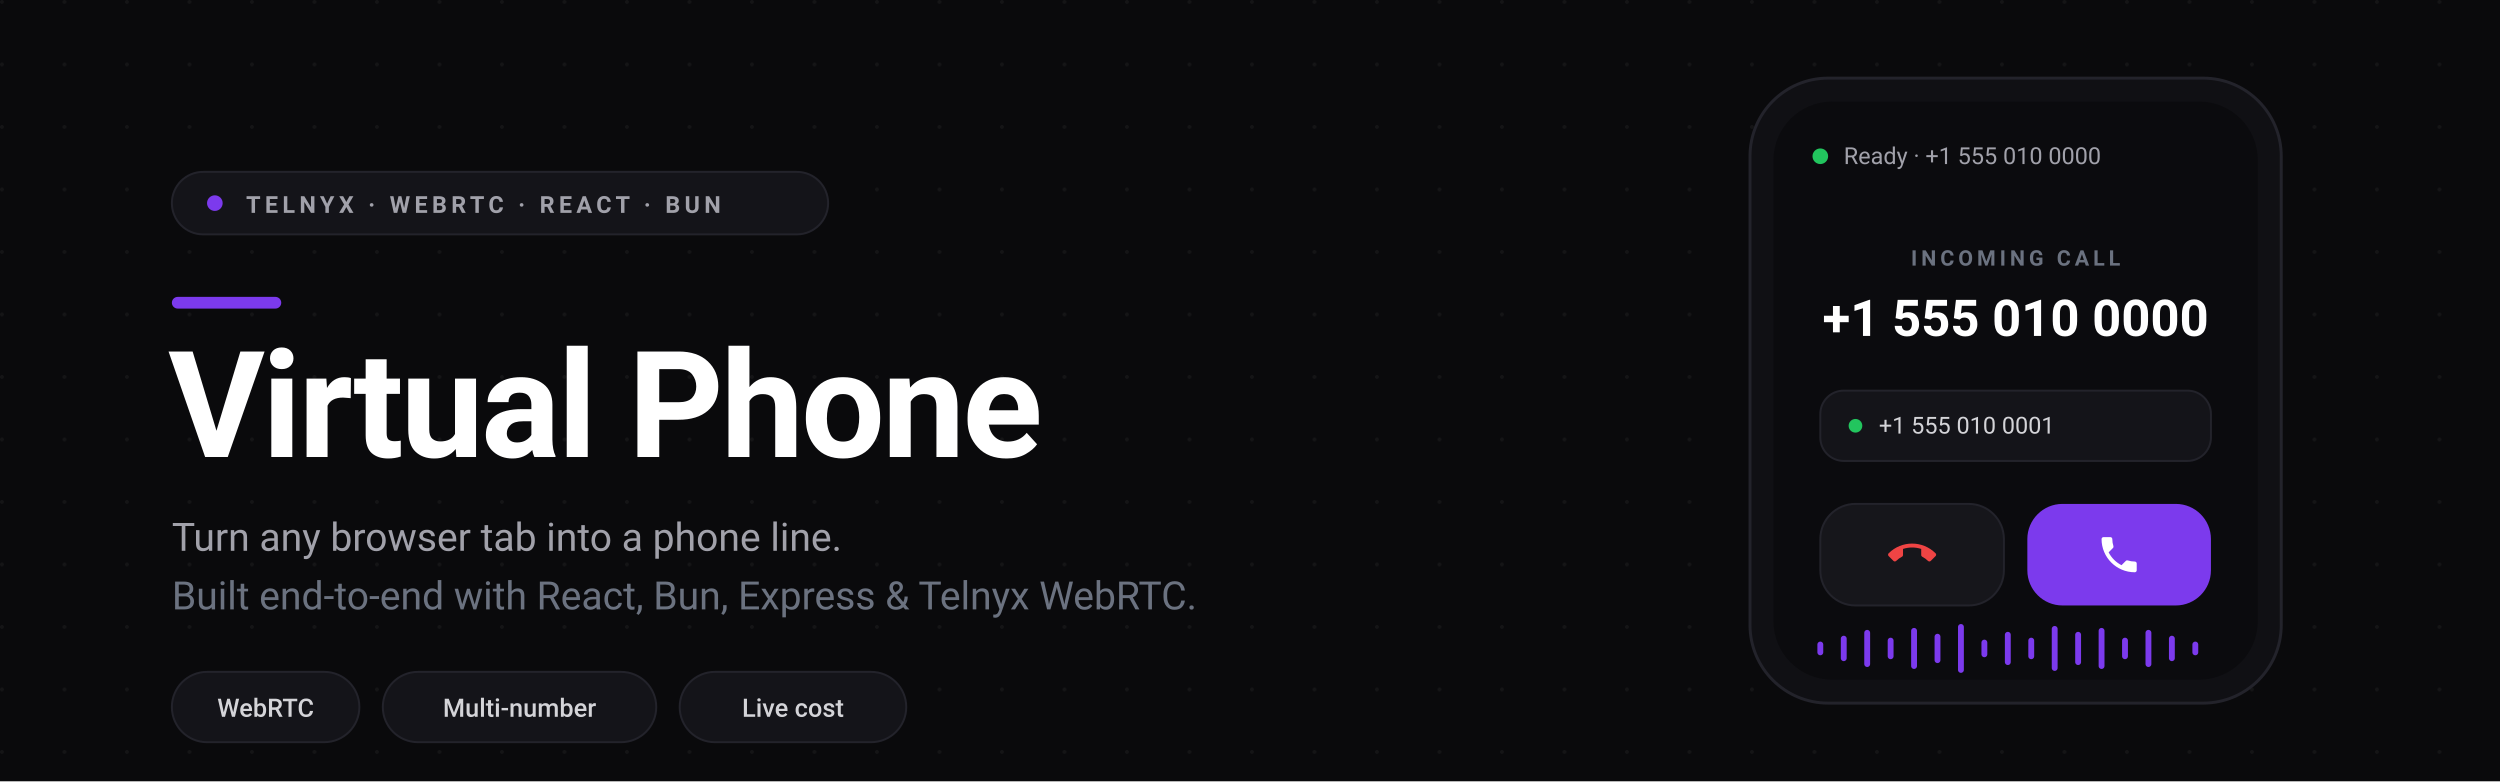
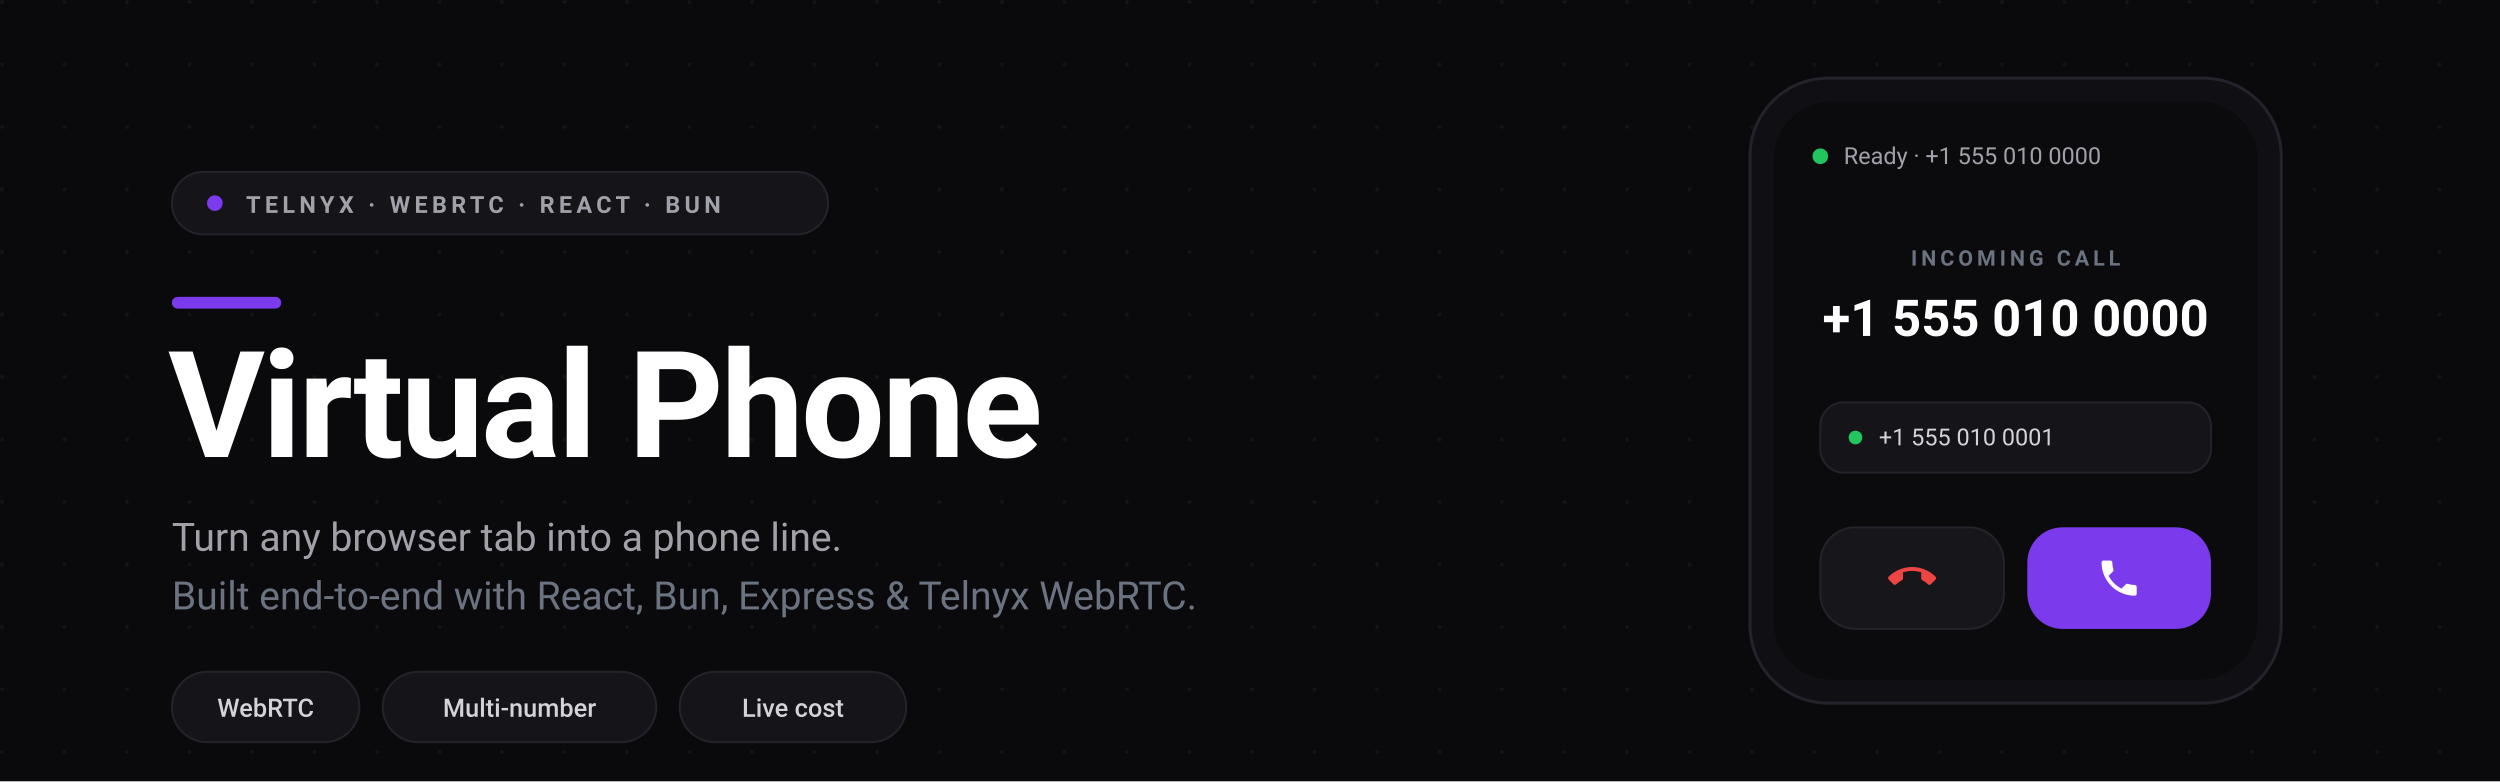
<svg xmlns="http://www.w3.org/2000/svg" width="1280" height="400" viewBox="0 0 1280 400" role="img" aria-label="Virtual Phone — a full-stack WebRTC softphone on Telnyx">
  <defs>
    <pattern id="dots" width="32" height="32" patternUnits="userSpaceOnUse">
      <circle cx="1" cy="1" r="1" fill="#ffffff" fill-opacity="0.045" />
    </pattern>
  </defs>
  <rect width="1280" height="400" fill="#0a0a0c" />
  <rect width="1280" height="400" fill="url(#dots)" />
  <g font-family="-apple-system, 'Segoe UI', Roboto, Helvetica, Arial, sans-serif">
    <rect x="88" y="88" width="336" height="32" rx="16" fill="#141419" stroke="#23232b" />
    <circle cx="110" cy="104" r="4" fill="#7c3aed" />
    <text x="126" y="109" font-size="12" font-weight="600" letter-spacing="2.2" fill="#a1a1aa">TELNYX · WEBRTC · REACT · BUN</text>
    <rect x="88" y="152" width="56" height="6" rx="3" fill="#7c3aed" />
    <text x="86" y="234" font-size="76" font-weight="700" letter-spacing="-1.5" fill="#ffffff">Virtual Phone</text>
    <text x="88" y="282" font-size="20" fill="#a1a1aa">Turn any browser tab into a phone line.</text>
    <text x="88" y="312" font-size="20" fill="#6b7280">Built end-to-end with React, Bun, Express &amp; Telnyx WebRTC.</text>
    <g>
      <rect x="88" y="344" width="96" height="36" rx="18" fill="#141419" stroke="#23232b" />
      <text x="136" y="367" font-size="13" font-weight="500" fill="#d4d4d8" text-anchor="middle">WebRTC</text>
      <rect x="196" y="344" width="140" height="36" rx="18" fill="#141419" stroke="#23232b" />
      <text x="266" y="367" font-size="13" font-weight="500" fill="#d4d4d8" text-anchor="middle">Multi-number</text>
      <rect x="348" y="344" width="116" height="36" rx="18" fill="#141419" stroke="#23232b" />
      <text x="406" y="367" font-size="13" font-weight="500" fill="#d4d4d8" text-anchor="middle">Live cost</text>
    </g>
  </g>
  <g transform="translate(896,40)">
    <rect width="272" height="320" rx="40" fill="#101014" stroke="#23232b" stroke-width="1.5" />
    <rect x="12" y="12" width="248" height="296" rx="30" fill="#0b0b0e" />
    <g font-family="-apple-system, 'Segoe UI', Roboto, Helvetica, Arial, sans-serif">
      <circle cx="36" cy="40" r="4" fill="#22c55e" />
      <text x="48" y="44" font-size="12" fill="#a1a1aa">Ready · +1 555 010 0000</text>
      <text x="136" y="96" font-size="11" font-weight="600" letter-spacing="2" fill="#6b7280" text-anchor="middle">INCOMING CALL</text>
      <text x="136" y="132" font-size="26" font-weight="700" fill="#ffffff" text-anchor="middle">+1 555 010 0000</text>
-       <rect x="36" y="160" width="200" height="36" rx="12" fill="#141419" stroke="#23232b" />
-       <circle cx="54" cy="178" r="3.5" fill="#22c55e" />
-       <text x="66" y="182" font-size="12" fill="#d4d4d8">+1 555 010 0001</text>
-       <rect x="36" y="218" width="94" height="52" rx="18" fill="#16161b" stroke="#23232b" />
-       <g transform="translate(71,232) rotate(135 12 12)" fill="#ef4444">
+       <rect x="36" y="166" width="200" height="36" rx="12" fill="#141419" stroke="#23232b" />
+       <circle cx="54" cy="184" r="3.5" fill="#22c55e" />
+       <text x="66" y="188" font-size="12" fill="#d4d4d8">+1 555 010 0001</text>
+       <rect x="36" y="230" width="94" height="52" rx="18" fill="#16161b" stroke="#23232b" />
+       <g transform="translate(71,244) rotate(135 12 12)" fill="#ef4444">
        <path d="M6.62 10.79c1.44 2.83 3.76 5.14 6.59 6.59l2.2-2.2c.27-.27.67-.36 1.02-.24 1.12.37 2.33.57 3.57.57.55 0 1 .45 1 1V20c0 .55-.45 1-1 1-9.39 0-17-7.61-17-17 0-.55.45-1 1-1h3.5c.55 0 1 .45 1 1 0 1.25.2 2.45.57 3.57.11.35.03.74-.25 1.02l-2.2 2.2z" />
      </g>
-       <rect x="142" y="218" width="94" height="52" rx="18" fill="#7c3aed" />
-       <g transform="translate(177,232)" fill="#ffffff">
+       <rect x="142" y="230" width="94" height="52" rx="18" fill="#7c3aed" />
+       <g transform="translate(177,244)" fill="#ffffff">
        <path d="M6.62 10.79c1.44 2.83 3.76 5.14 6.59 6.59l2.2-2.2c.27-.27.67-.36 1.02-.24 1.12.37 2.33.57 3.57.57.55 0 1 .45 1 1V20c0 .55-.45 1-1 1-9.39 0-17-7.61-17-17 0-.55.45-1 1-1h3.5c.55 0 1 .45 1 1 0 1.25.2 2.45.57 3.57.11.35.03.74-.25 1.02l-2.2 2.2z" />
-       </g>
-       <g transform="translate(36,292)" stroke="#7c3aed" stroke-width="3" stroke-linecap="round">
-         <line x1="0" y1="-2" x2="0" y2="2" />
-         <line x1="12" y1="-5" x2="12" y2="5" />
-         <line x1="24" y1="-8" x2="24" y2="8" />
-         <line x1="36" y1="-4" x2="36" y2="4" />
-         <line x1="48" y1="-9" x2="48" y2="9" />
-         <line x1="60" y1="-6" x2="60" y2="6" />
-         <line x1="72" y1="-11" x2="72" y2="11" />
-         <line x1="84" y1="-3" x2="84" y2="3" />
-         <line x1="96" y1="-7" x2="96" y2="7" />
-         <line x1="108" y1="-4" x2="108" y2="4" />
-         <line x1="120" y1="-10" x2="120" y2="10" />
-         <line x1="132" y1="-7" x2="132" y2="7" />
-         <line x1="144" y1="-9" x2="144" y2="9" />
-         <line x1="156" y1="-4" x2="156" y2="4" />
-         <line x1="168" y1="-8" x2="168" y2="8" />
-         <line x1="180" y1="-5" x2="180" y2="5" />
-         <line x1="192" y1="-2" x2="192" y2="2" />
      </g>
    </g>
  </g>
</svg>
